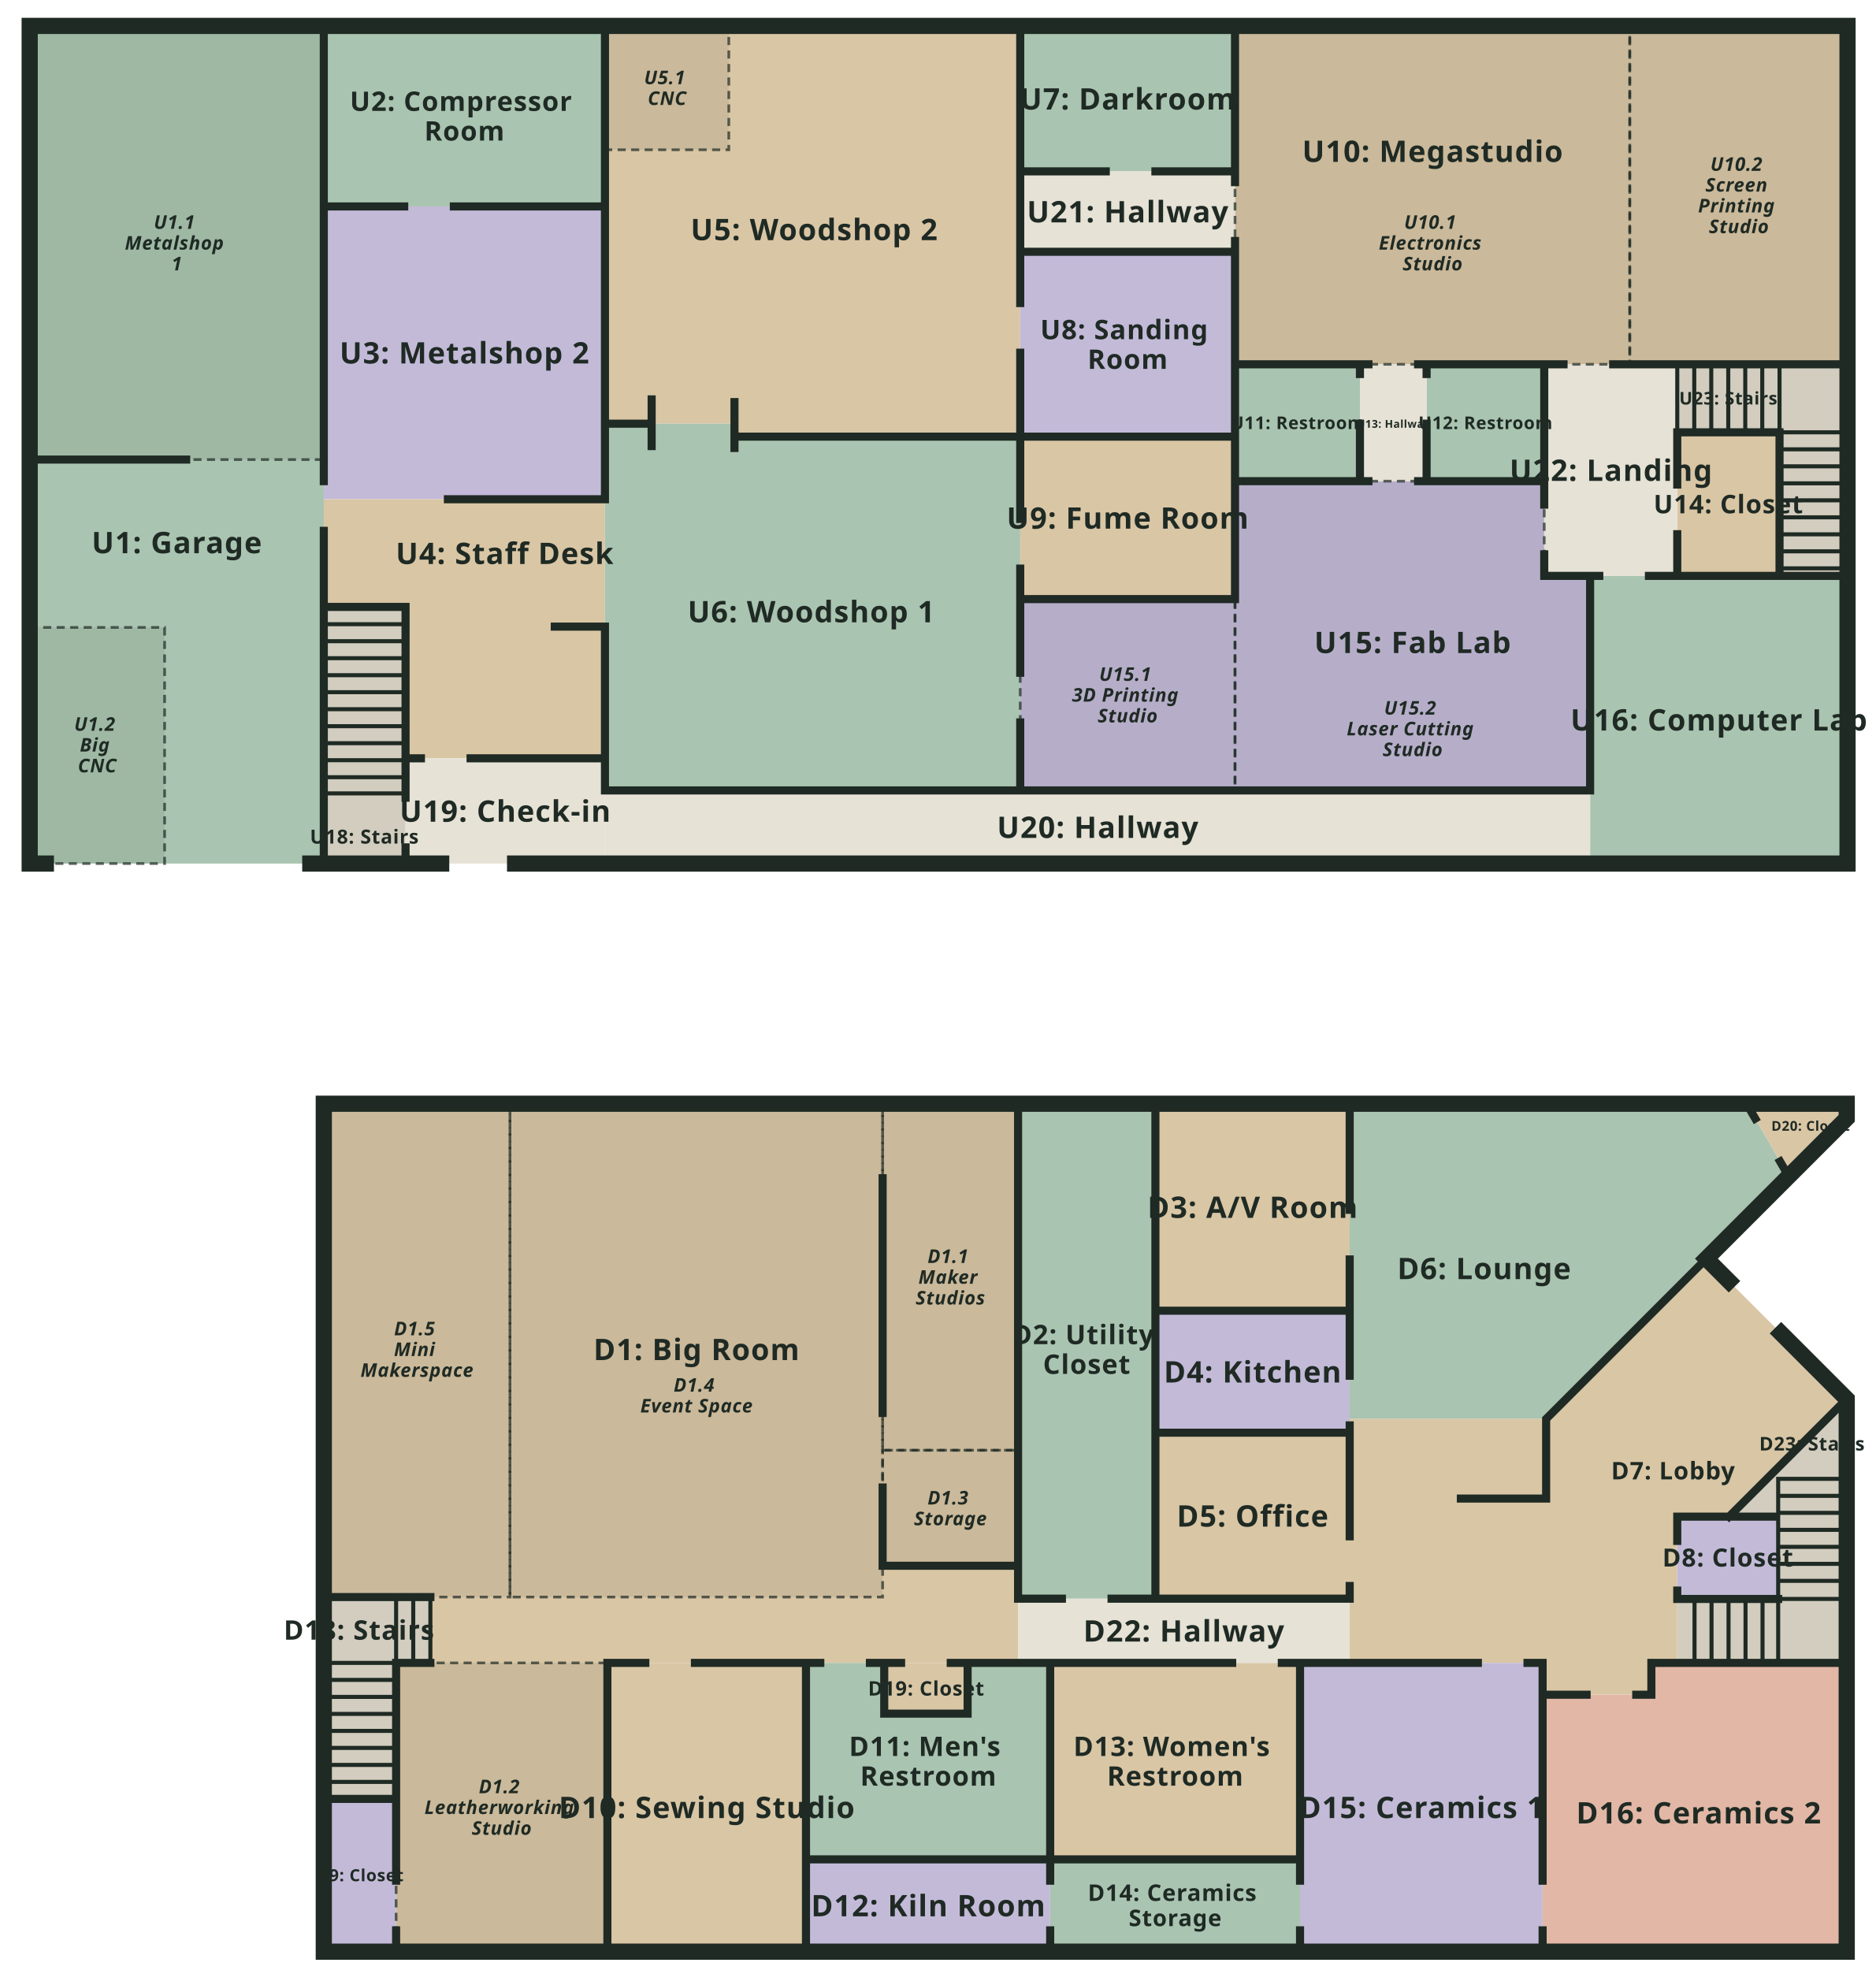
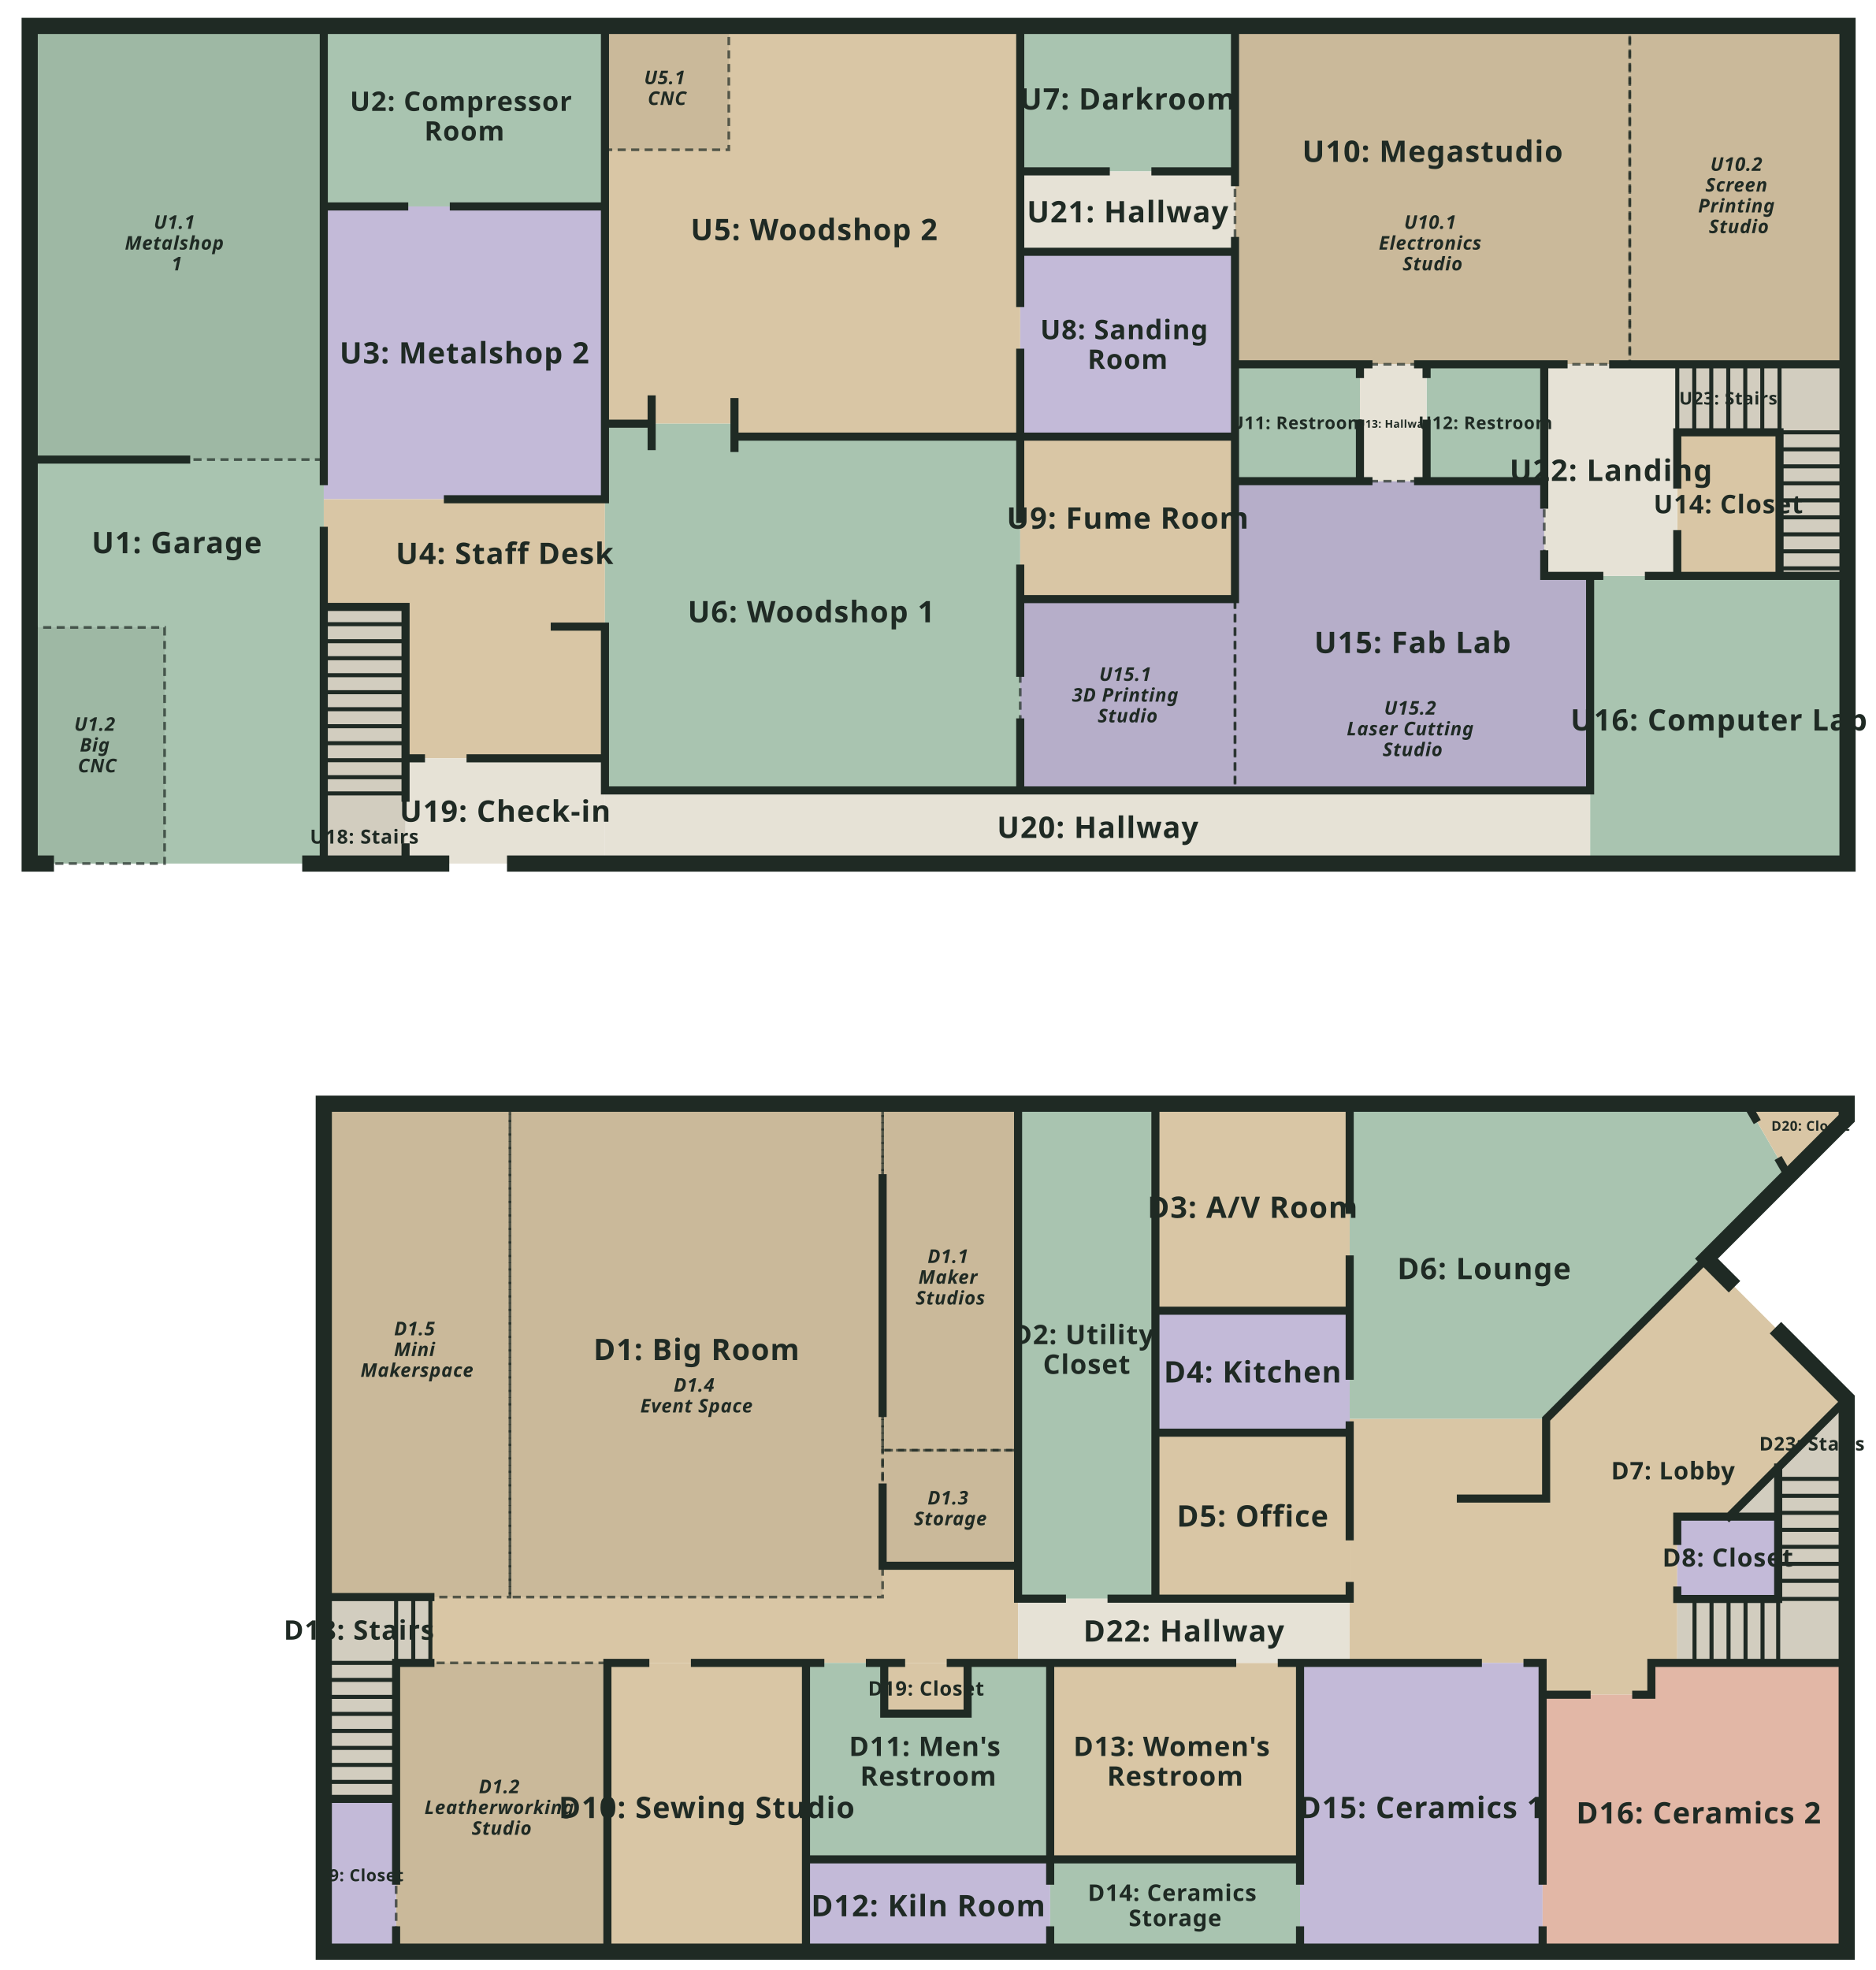
<svg xmlns="http://www.w3.org/2000/svg" viewBox="170 20 695 730">
  <g id="upstairs">
    <g id="up-rooms" stroke="none" fill-rule="evenodd">
      <path id="room-U1" fill="#a9c4b0" d="M181 29.6 L290 29.6 L290 340 L181 340 Z" />
      <path id="room-U2" fill="#a9c4b0" d="M290 29.6 L394.2 29.6 L394.2 96.5 L290 96.5 Z" />
      <path id="room-U3" fill="#c3bad8" d="M290 96.5 L394.2 96.5 L394.2 205 L290 205 Z" />
      <path id="room-U4" fill="#d9c6a5" d="M290 205 L394.2 205 L394.2 301 L320.3 301 L320.3 244.9 L290 244.9 Z" />
      <path id="room-U5" fill="#d9c6a5" d="M394.2 29.6 L548.1 29.6 L548.1 181.8 L442.2 181.8 L442.2 177 L394.2 177 Z" />
      <path id="room-U6" fill="#a9c4b0" d="M394.2 177 L442.2 177 L442.2 181.8 L548.1 181.8 L548.1 312.9 L394.2 312.9 Z" />
      <path id="room-U7" fill="#a9c4b0" d="M548.1 29.6 L627.7 29.6 L627.7 83.5 L548.1 83.5 Z" />
      <path id="room-U8" fill="#c3bad8" d="M548.1 113.3 L627.7 113.3 L627.7 181.8 L548.1 181.8 Z" />
      <path id="room-U9" fill="#d9c6a5" d="M548.1 181.8 L627.7 181.8 L627.7 242 L548.1 242 Z" />
      <path id="room-U15" fill="#c3bad8" d="M627.7 198.3 L742.3 198.3 L742.3 233.4 L759.3 233.4 L759.3 312.9 L548.1 312.9 L548.1 242 L627.7 242 Z" />
      <path id="room-U10" fill="#d9c6a5" d="M627.7 29.6 L854.7 29.6 L854.7 155 L627.7 155 Z" />
      <path id="room-U11" fill="#a9c4b0" d="M627.7 155 L674 155 L674 198.3 L627.7 198.3 Z" />
      <path id="room-U12" fill="#a9c4b0" d="M698.7 155 L742.3 155 L742.3 198.3 L698.7 198.3 Z" />
      <path id="room-U14" fill="#d9c6a5" d="M791.6 180.2 L829.5 180.2 L829.5 233.4 L791.6 233.4 Z" />
      <path id="room-U16" fill="#a9c4b0" d="M759.3 233.4 L854.7 233.4 L854.7 340 L759.3 340 Z" />
      <path id="room-U18" fill="#d2cdbf" d="M290 244.9 L320.3 244.9 L320.3 340 L290 340 Z" />
      <path id="room-U19" fill="#e6e2d6" d="M320.3 301 L394.2 301 L394.2 340 L320.3 340 Z" />
      <path id="room-U20" fill="#e6e2d6" d="M394.2 312.9 L759.3 312.9 L759.3 340 L394.2 340 Z" />
      <path id="room-U21" fill="#e6e2d6" d="M548.1 83.5 L627.7 83.5 L627.7 113.3 L548.1 113.3 Z" />
      <path id="room-U13" fill="#e6e2d6" d="M674 155 L698.7 155 L698.7 198.3 L674 198.3 Z" />
      <path id="room-U22" fill="#e6e2d6" d="M742.3 155 L791.6 155 L791.6 233.4 L742.3 233.4 Z" />
      <path id="room-U23" fill="#d2cdbf" d="M791.6 155 L854.7 155 L854.7 233.4 L829.5 233.4 L829.5 180.2 L791.6 180.2 Z" />
    </g>
    <g id="up-zones" fill="#1f2a24" fill-opacity="0.08" stroke="#1f2a24" stroke-width="1" stroke-dasharray="3 2" stroke-opacity="0.7">
      <path id="zone-U1.1" data-room="U1" d="M181 29.6 L290 29.6 L290 190.3 L181 190.3 Z" />
      <path id="zone-U1.2" data-room="U1" d="M181 252.5 L231 252.5 L231 340 L181 340 Z" />
      <path id="zone-U5.1" data-room="U5" d="M394.2 29.6 L440.1 29.6 L440.1 75.5 L394.2 75.5 Z" />
      <path id="zone-U10.1" data-room="U10" d="M627.7 29.6 L774 29.6 L774 155 L627.7 155 Z" />
      <path id="zone-U10.2" data-room="U10" d="M774 29.6 L854.7 29.6 L854.7 155 L774 155 Z" />
      <path id="zone-U15.1" data-room="U15" d="M548.1 242 L627.7 242 L627.7 312.9 L548.1 312.9 Z" />
      <path id="zone-U15.2" data-room="U15" d="M627.7 198.3 L742.3 198.3 L742.3 233.4 L759.3 233.4 L759.3 312.9 L627.7 312.9 Z" />
    </g>
    <g id="up-walls" fill="none" stroke="#1f2a24" stroke-linecap="square">
      <path id="up-exterior" stroke-width="6" d="M333.5 340 H285 M187 340 H181 V29.6 H854.7 V340 H360.9" />
      <path id="up-interior" stroke-width="3" d="M181 190.3 H239 M290 29.6 V198.3 M290 216.7 V340 M290 244.9 H320.3 V315.6 M320.3 334 V340 M290 96.5 H319.8 M338.2 96.5 H394.2 M394.2 29.6 V205 H336 M375.6 252.2 H394.2 V312.9 M320.3 301 H326 M344.4 301 H394.2 M394.2 312.9 H759.3 M442.2 181.8 H627.7 M442.2 169 V186 M394.2 177 H411.5 M411.5 168 V185.3 M548.1 29.6 V132.3 M548.1 150.7 V212.3 M548.1 230.7 V269.3 M548.1 287.7 V312.9 M548.1 83.5 H579.8 M598.2 83.5 H627.7 M627.7 29.6 V87.5 M627.7 109.3 V242 M548.1 113.3 H627.7 M548.1 242 H627.7 M627.7 155 H677.15 M627.7 198.3 H677.15 M674 155 V158.6 M674 177 V198.3 M695.55 155 H749.45 M742.3 155 V207 M695.55 198.3 H742.3 M698.7 155 V158.6 M698.7 177 V198.3 M742.3 225.4 V233.4 H762.7 M759.3 233.4 V312.9 M767.85 155 H854.7 M791.6 180.2 V199.55 M791.6 217.95 V233.4 M791.6 180.2 H829.5 V233.4 M781.1 233.4 H854.7" />
      <path id="up-stairs" stroke-width="1.5" d="M290 245 H320.3 V314 H290 Z M290 251.3 H320.3 M290 257.6 H320.3 M290 263.9 H320.3 M290 270.2 H320.3 M290 276.5 H320.3 M290 282.8 H320.3 M290 289.1 H320.3 M290 295.4 H320.3 M290 301.7 H320.3 M290 308 H320.3 M791.6 155 H829.5 V180.2 H791.6 Z M797.9 155 V180.2 M804.2 155 V180.2 M810.5 155 V180.2 M816.8 155 V180.2 M823.1 155 V180.2 M829.5 180.2 H854.7 V233.4 H829.5 Z M829.5 186.5 H854.7 M829.5 192.8 H854.7 M829.5 199.1 H854.7 M829.5 205.4 H854.7 M829.5 211.7 H854.7 M829.5 218 H854.7 M829.5 224.3 H854.7 M829.5 230.6 H854.7" />
    </g>
    <g id="up-room-labels" stroke="none" fill="#1f2a24" font-family="'Archivo Narrow', sans-serif" font-weight="600" text-anchor="middle" letter-spacing="0.03em" style="text-transform:uppercase">
      <text id="label-U1" x="235.5" y="225" font-size="11">
        <tspan x="235.5" dy="0">U1: Garage</tspan>
      </text>
      <text id="label-U2" x="342.1" y="61.1" font-size="10">
        <tspan x="342.1" dy="0">U2: Compressor</tspan>
        <tspan x="342.1" dy="11.00">Room</tspan>
      </text>
      <text id="label-U3" x="342.1" y="154.7" font-size="11">
        <tspan x="342.1" dy="0">U3: Metalshop 2</tspan>
      </text>
      <text id="label-U4" x="357" y="229.0" font-size="11">
        <tspan x="357" dy="0">U4: Staff Desk</tspan>
      </text>
      <text id="label-U5" x="471.7" y="109.0" font-size="11">
        <tspan x="471.7" dy="0">U5: Woodshop 2</tspan>
      </text>
      <text id="label-U6" x="470.6" y="250.6" font-size="11">
        <tspan x="470.6" dy="0">U6: Woodshop 1</tspan>
      </text>
      <text id="label-U7" x="587.9" y="60.6" font-size="11">
        <tspan x="587.9" dy="0">U7: Darkroom</tspan>
      </text>
      <text id="label-U8" x="587.9" y="145.7" font-size="10">
        <tspan x="587.9" dy="0">U8: Sanding</tspan>
        <tspan x="587.9" dy="11.00">Room</tspan>
      </text>
      <text id="label-U9" x="587.9" y="215.9" font-size="11">
        <tspan x="587.9" dy="0">U9: Fume Room</tspan>
      </text>
      <text id="label-U15" x="693.5" y="262" font-size="11">
        <tspan x="693.5" dy="0">U15: Fab Lab</tspan>
      </text>
      <text id="label-U10" x="700.9" y="80" font-size="11">
        <tspan x="700.9" dy="0">U10: Megastudio</tspan>
      </text>
      <text id="label-U11" x="650.9" y="179.0" font-size="6.5">
        <tspan x="650.9" dy="0">U11: Restroom</tspan>
      </text>
      <text id="label-U12" x="720.5" y="179.0" font-size="6.5">
        <tspan x="720.5" dy="0">U12: Restroom</tspan>
      </text>
      <text id="label-U14" x="810.5" y="210.2" font-size="9.5">
        <tspan x="810.5" dy="0">U14: Closet</tspan>
      </text>
      <text id="label-U16" x="807" y="290.7" font-size="11">
        <tspan x="807" dy="0">U16: Computer Lab</tspan>
      </text>
      <text id="label-U18" x="305" y="332.6" font-size="7.2">
        <tspan x="305" dy="0">U18: Stairs</tspan>
      </text>
      <text id="label-U19" x="357.2" y="324.5" font-size="11">
        <tspan x="357.2" dy="0">U19: Check-in</tspan>
      </text>
      <text id="label-U20" x="576.8" y="330.5" font-size="11">
        <tspan x="576.8" dy="0">U20: Hallway</tspan>
      </text>
      <text id="label-U21" x="587.9" y="102.4" font-size="11">
        <tspan x="587.9" dy="0">U21: Hallway</tspan>
      </text>
      <text id="label-U22" x="767" y="198.2" font-size="11">
        <tspan x="767" dy="0">U22: Landing</tspan>
      </text>
      <text id="label-U23" x="810.5" y="169.9" font-size="6.5">
        <tspan x="810.5" dy="0">U23: Stairs</tspan>
      </text>
      <text id="label-U13" x="686.4" y="178.5" font-size="4">
        <tspan x="686.4" dy="0">U13: Hallway</tspan>
      </text>
    </g>
    <g id="up-zone-labels" stroke="none" fill="#1f2a24" font-family="'Archivo Narrow', sans-serif" font-weight="600" font-style="italic" text-anchor="middle" letter-spacing="0.03em" style="text-transform:uppercase">
      <text id="zlabel-U1.1" x="235.5" y="104.8" font-size="7">
        <tspan x="235.5" dy="0">U1.1</tspan>
        <tspan x="235.5" dy="7.70">Metalshop</tspan>
        <tspan x="235.5" dy="7.70">1</tspan>
      </text>
      <text id="zlabel-U1.2" x="206" y="290.8" font-size="7">
        <tspan x="206" dy="0">U1.2</tspan>
        <tspan x="206" dy="7.7">Big</tspan>
        <tspan x="206" dy="7.7">CNC</tspan>
      </text>
      <text id="zlabel-U5.1" x="417.2" y="51.2" font-size="7">
        <tspan x="417.2" dy="0">U5.1</tspan>
        <tspan x="417.2" dy="7.7">CNC</tspan>
      </text>
      <text id="zlabel-U10.1" x="700.9" y="104.8" font-size="7">
        <tspan x="700.9" dy="0">U10.1</tspan>
        <tspan x="700.9" dy="7.7">Electronics</tspan>
        <tspan x="700.9" dy="7.7">Studio</tspan>
      </text>
      <text id="zlabel-U10.2" x="814.4" y="83.3" font-size="7">
        <tspan x="814.4" dy="0">U10.2</tspan>
        <tspan x="814.4" dy="7.7">Screen</tspan>
        <tspan x="814.4" dy="7.7">Printing</tspan>
        <tspan x="814.4" dy="7.7">Studio</tspan>
      </text>
      <text id="zlabel-U15.1" x="587.9" y="272.3" font-size="7">
        <tspan x="587.9" dy="0">U15.1</tspan>
        <tspan x="587.9" dy="7.7">3D Printing</tspan>
        <tspan x="587.9" dy="7.7">Studio</tspan>
      </text>
      <text id="zlabel-U15.2" x="693.5" y="284.8" font-size="7">
        <tspan x="693.5" dy="0">U15.2</tspan>
        <tspan x="693.5" dy="7.7">Laser Cutting</tspan>
        <tspan x="693.5" dy="7.7">Studio</tspan>
      </text>
    </g>
  </g>
  <g id="downstairs" transform="translate(0 50)">
    <g id="down-rooms" stroke="none" fill-rule="evenodd">
      <path id="room-D1" fill="#d9c6a5" d="M290 379 L547.3 379 L547.3 586.2 L395.1 586.2 L395.1 693.2 L316.8 693.2 L316.8 586.2 L329.5 586.2 L329.5 562.4 L290 562.4 Z" />
      <path id="room-D2" fill="#a9c4b0" d="M547.3 379 L598.2 379 L598.2 562.4 L547.3 562.4 Z" />
      <path id="room-D3" fill="#d9c6a5" d="M598.2 379 L670.2 379 L670.2 455.7 L598.2 455.7 Z" />
      <path id="room-D4" fill="#c3bad8" d="M598.2 455.7 L670.2 455.7 L670.2 500.9 L598.2 500.9 Z" />
      <path id="room-D5" fill="#d9c6a5" d="M598.2 500.9 L670.2 500.9 L670.2 562.4 L598.2 562.4 Z" />
      <path id="room-D6" fill="#a9c4b0" d="M670.2 379 L817.3 379 L832.9 405.9 L802.4 436.4 L743 495.8 L670.2 495.8 Z" />
      <path id="room-D7" fill="#d9c6a5" d="M802.4 436.4 L854.4 488.4 L810.8 532 L791.6 532 L791.6 586.2 L782 586.2 L782 598 L741.7 598 L741.7 586.2 L670.2 586.2 L670.2 495.8 L743 495.8 Z" />
      <path id="room-D20" fill="#d9c6a5" d="M817.3 379 L854.4 379 L854.4 384.4 L832.9 405.9 Z" />
      <path id="room-D8" fill="#c3bad8" d="M791.6 532 L829 532 L829 562.5 L791.6 562.5 Z" />
      <path id="room-D9" fill="#c3bad8" d="M290 636.6 L316.8 636.6 L316.8 693.2 L290 693.2 Z" />
      <path id="room-D10" fill="#d9c6a5" d="M395.1 586.2 L468.7 586.2 L468.7 693.2 L395.1 693.2 Z" />
      <path id="room-D11" fill="#a9c4b0" d="M468.7 586.2 L497.7 586.2 L497.7 605 L528.6 605 L528.6 586.2 L559.2 586.2 L559.2 659 L468.7 659 Z" />
      <path id="room-D19" fill="#d9c6a5" d="M497.7 586.2 L528.6 586.2 L528.6 605 L497.7 605 Z" />
      <path id="room-D12" fill="#c3bad8" d="M468.7 659 L559.2 659 L559.2 693.2 L468.7 693.2 Z" />
      <path id="room-D13" fill="#d9c6a5" d="M559.2 586.2 L651.8 586.2 L651.8 659 L559.2 659 Z" />
      <path id="room-D14" fill="#a9c4b0" d="M559.2 659 L651.8 659 L651.8 693.2 L559.2 693.2 Z" />
      <path id="room-D15" fill="#c3bad8" d="M651.8 586.2 L741.7 586.2 L741.7 693.2 L651.8 693.2 Z" />
      <path id="room-D16" fill="#e2b7a6" d="M741.7 598 L782 598 L782 586.2 L854.4 586.2 L854.4 693.2 L741.7 693.2 Z" />
      <path id="room-D18" fill="#d2cdbf" d="M290 561.8 L329.5 561.8 L329.5 586.2 L316.8 586.2 L316.8 636.6 L290 636.6 Z" />
      <path id="room-D22" fill="#e6e2d6" d="M547.3 562.4 L670.2 562.4 L670.2 586.2 L547.3 586.2 Z" />
      <path id="room-D23" fill="#d2cdbf" d="M810.8 532 L854.4 488.4 L854.4 586.2 L791.6 586.2 L791.6 562.5 L829 562.5 L829 532 Z" />
    </g>
    <g id="down-zones" fill="#1f2a24" fill-opacity="0.08" stroke="#1f2a24" stroke-width="1" stroke-dasharray="3 2" stroke-opacity="0.7">
      <path id="zone-D1.1" data-room="D1" d="M497.1 379 L547.3 379 L547.3 507.4 L497.1 507.4 Z" />
      <path id="zone-D1.3" data-room="D1" d="M497.1 507.4 L547.3 507.4 L547.3 550.2 L497.1 550.2 Z" />
      <path id="zone-D1.2" data-room="D1" d="M316.8 586.2 L395.1 586.2 L395.1 693.2 L316.8 693.2 Z" />
      <path id="zone-D1.4" data-room="D1" d="M359 379 L497.1 379 L497.1 561.8 L359 561.8 Z" />
      <path id="zone-D1.5" data-room="D1" d="M290 379 L359 379 L359 561.8 L290 561.8 Z" />
    </g>
    <g id="down-walls" fill="none" stroke="#1f2a24" stroke-linecap="square">
      <path id="down-exterior" stroke-width="6" d="M290 379 H854.4 V384.4 L802.4 436.4 L810.7 444.7 M830.1 464.1 L854.4 488.4 V693.2 H290 V379" />
-       <path id="down-interior" stroke-width="3" d="M547.3 379 V562.4 H563.55 M497.1 406.6 V493.6 M497.1 521.2 V550.2 H547.3 M581.95 562.4 H670.2 M598.2 379 V562.4 M598.2 455.7 H670.2 M598.2 500.9 H670.2 M670.2 379 V418.3 M670.2 436.7 V479.8 M670.2 498.2 V539.3 M670.2 557.7 V562.4 M290 561.8 H329.5 M290 636.6 H316.8 M316.8 586.2 H329.5 M395.1 586.2 H409.15 M427.55 586.2 H474 M492.4 586.2 H503.95 M497.7 586.2 V605 H528.6 V586.2 M522.35 586.2 H626.65 M645.05 586.2 H717.7 M736.1 586.2 H741.7 M741.7 598 H758 M776.4 598 H782 V586.2 H854.4 M316.8 586.2 V666.9 M316.8 685.3 V693.2 M395.1 586.2 V693.2 M468.7 586.2 V693.2 M559.2 586.2 V666.9 M559.2 685.3 V693.2 M468.7 659 H651.8 M651.8 586.2 V666.9 M651.8 685.3 V693.2 M741.7 586.2 V666.9 M741.7 685.3 V693.2 M802.4 436.4 L743 495.8 V525.3 H711.4 M817.3 379 L820.5 384.5 M829.7 400.4 L832.9 405.9 M854.4 488.4 L810.8 532 M791.6 541 V532 H827.6 M791.6 559.4 V562.5 M791.6 562.5 H829" />
+       <path id="down-interior" stroke-width="3" d="M547.3 379 V562.4 H563.55 M497.1 406.6 V493.6 M497.1 521.2 V550.2 H547.3 M581.95 562.4 H670.2 M598.2 379 V562.4 M598.2 455.7 H670.2 M598.2 500.9 H670.2 M670.2 379 V418.3 M670.2 436.7 V479.8 M670.2 498.2 V539.3 M670.2 557.7 V562.4 M290 561.8 H329.5 M290 636.6 H316.8 M316.8 586.2 H329.5 M395.1 586.2 H409.15 M427.55 586.2 H474 M492.4 586.2 H503.95 M497.7 586.2 V605 H528.6 V586.2 M522.35 586.2 H626.65 M645.05 586.2 H717.7 M736.1 586.2 H741.7 M741.7 598 H758 M776.4 598 H782 V586.2 H854.4 M316.8 586.2 V666.9 M316.8 685.3 V693.2 M395.1 586.2 V693.2 M468.7 586.2 V693.2 M559.2 586.2 V666.9 M559.2 685.3 V693.2 M468.7 659 H651.8 M651.8 586.2 V666.9 M651.8 685.3 V693.2 M741.7 586.2 V666.9 M741.7 685.3 V693.2 M802.4 436.4 L743 495.8 V525.3 H711.4 M817.3 379 L820.5 384.5 M829.7 400.4 L832.9 405.9 M854.4 488.4 L810.8 532 M791.6 541 V532 H827.6 M791.6 559.4 V562.5 M791.6 562.5 H829 M829 513.8 V562.5" />
      <path id="down-stairs" stroke-width="1.5" d="M290 586.2 H316.8 V636.6 H290 Z M290 592.5 H316.8 M290 598.8 H316.8 M290 605.1 H316.8 M290 611.4 H316.8 M290 617.7 H316.8 M290 624 H316.8 M290 630.3 H316.8 M316.8 561.8 H329.5 V586.2 H316.8 Z M323.15 561.8 V586.2 M829 518 H854.4 V562.5 H829 Z M829 524.3 H854.4 M829 530.6 H854.4 M829 536.9 H854.4 M829 543.2 H854.4 M829 549.5 H854.4 M829 555.8 H854.4 M798 562.5 H829 V586.2 H798 Z M804.3 562.5 V586.2 M810.6 562.5 V586.2 M816.9 562.5 V586.2 M823.2 562.5 V586.2" />
    </g>
    <g id="down-room-labels" stroke="none" fill="#1f2a24" font-family="'Archivo Narrow', sans-serif" font-weight="600" text-anchor="middle" letter-spacing="0.03em" style="text-transform:uppercase">
      <text id="label-D1" x="428.1" y="474.0" font-size="11">
        <tspan x="428.1" dy="0">D1: Big Room</tspan>
      </text>
      <text id="label-D2" x="572.7" y="468.1" font-size="10">
        <tspan x="572.7" dy="0">D2: Utility</tspan>
        <tspan x="572.7" dy="11.00">Closet</tspan>
      </text>
      <text id="label-D3" x="634.2" y="421.3" font-size="11">
        <tspan x="634.2" dy="0">D3: A/V Room</tspan>
      </text>
      <text id="label-D4" x="634.2" y="482.3" font-size="11">
        <tspan x="634.2" dy="0">D4: Kitchen</tspan>
      </text>
      <text id="label-D5" x="634.2" y="535.7" font-size="11">
        <tspan x="634.2" dy="0">D5: Office</tspan>
      </text>
      <text id="label-D6" x="720" y="444.0" font-size="11">
        <tspan x="720" dy="0">D6: Lounge</tspan>
      </text>
      <text id="label-D8" x="810.3" y="550.5" font-size="9.3">
        <tspan x="810.3" dy="0">D8: Closet</tspan>
      </text>
      <text id="label-D9" x="303.4" y="667.1" font-size="6.2">
        <tspan x="303.4" dy="0">D9: Closet</tspan>
      </text>
      <text id="label-D10" x="431.9" y="643.7" font-size="11">
        <tspan x="431.9" dy="0">D10: Sewing Studio</tspan>
      </text>
      <text id="label-D11" x="514" y="620.7" font-size="10">
        <tspan x="514" dy="0">D11: Men's</tspan>
        <tspan x="514" dy="11.00">Restroom</tspan>
      </text>
      <text id="label-D19" x="513.2" y="598.3" font-size="7.4">
        <tspan x="513.2" dy="0">D19: Closet</tspan>
      </text>
      <text id="label-D12" x="514" y="680.1" font-size="11">
        <tspan x="514" dy="0">D12: Kiln Room</tspan>
      </text>
      <text id="label-D13" x="605.5" y="620.7" font-size="10">
        <tspan x="605.5" dy="0">D13: Women's</tspan>
        <tspan x="605.5" dy="11.00">Restroom</tspan>
      </text>
      <text id="label-D14" x="605.5" y="674.4" font-size="8.5">
        <tspan x="605.5" dy="0">D14: Ceramics</tspan>
        <tspan x="605.5" dy="9.35">Storage</tspan>
      </text>
      <text id="label-D15" x="696.8" y="643.7" font-size="11">
        <tspan x="696.8" dy="0">D15: Ceramics 1</tspan>
      </text>
      <text id="label-D16" x="799.5" y="645.7" font-size="11">
        <tspan x="799.5" dy="0">D16: Ceramics 2</tspan>
      </text>
      <text id="label-D18" x="303" y="577.6" font-size="10">
        <tspan x="303" dy="0">D18: Stairs</tspan>
      </text>
      <text id="label-D22" x="608.7" y="578.3" font-size="11">
        <tspan x="608.7" dy="0">D22: Hallway</tspan>
      </text>
      <text id="label-D23" x="841.5" y="507.5" font-size="7">
        <tspan x="841.5" dy="0">D23: Stairs</tspan>
      </text>
      <text id="label-D20" x="841" y="389" font-size="5">
        <tspan x="841" dy="0">D20: Closet</tspan>
      </text>
      <text id="label-D7" x="790" y="518.2" font-size="9">
        <tspan x="790" dy="0">D7: Lobby</tspan>
      </text>
    </g>
    <g id="down-zone-labels" stroke="none" fill="#1f2a24" font-family="'Archivo Narrow', sans-serif" font-weight="600" font-style="italic" text-anchor="middle" letter-spacing="0.03em" style="text-transform:uppercase">
      <text id="zlabel-D1.1" x="522.2" y="438.0" font-size="7">
        <tspan x="522.2" dy="0">D1.1</tspan>
        <tspan x="522.2" dy="7.70">Maker</tspan>
        <tspan x="522.2" dy="7.70">Studios</tspan>
      </text>
      <text id="zlabel-D1.3" x="522.2" y="527.5" font-size="7">
        <tspan x="522.2" dy="0">D1.3</tspan>
        <tspan x="522.2" dy="7.70">Storage</tspan>
      </text>
      <text id="zlabel-D1.2" x="355.9" y="634.5" font-size="7">
        <tspan x="355.9" dy="0">D1.2</tspan>
        <tspan x="355.9" dy="7.7">Leatherworking</tspan>
        <tspan x="355.9" dy="7.7">Studio</tspan>
      </text>
      <text id="zlabel-D1.4" x="428.1" y="485.7" font-size="7">
        <tspan x="428.1" dy="0">D1.4</tspan>
        <tspan x="428.1" dy="7.7">Event Space</tspan>
      </text>
      <text id="zlabel-D1.5" x="324.5" y="464.8" font-size="7">
        <tspan x="324.5" dy="0">D1.5</tspan>
        <tspan x="324.5" dy="7.7">Mini</tspan>
        <tspan x="324.5" dy="7.7">Makerspace</tspan>
      </text>
    </g>
  </g>
</svg>
